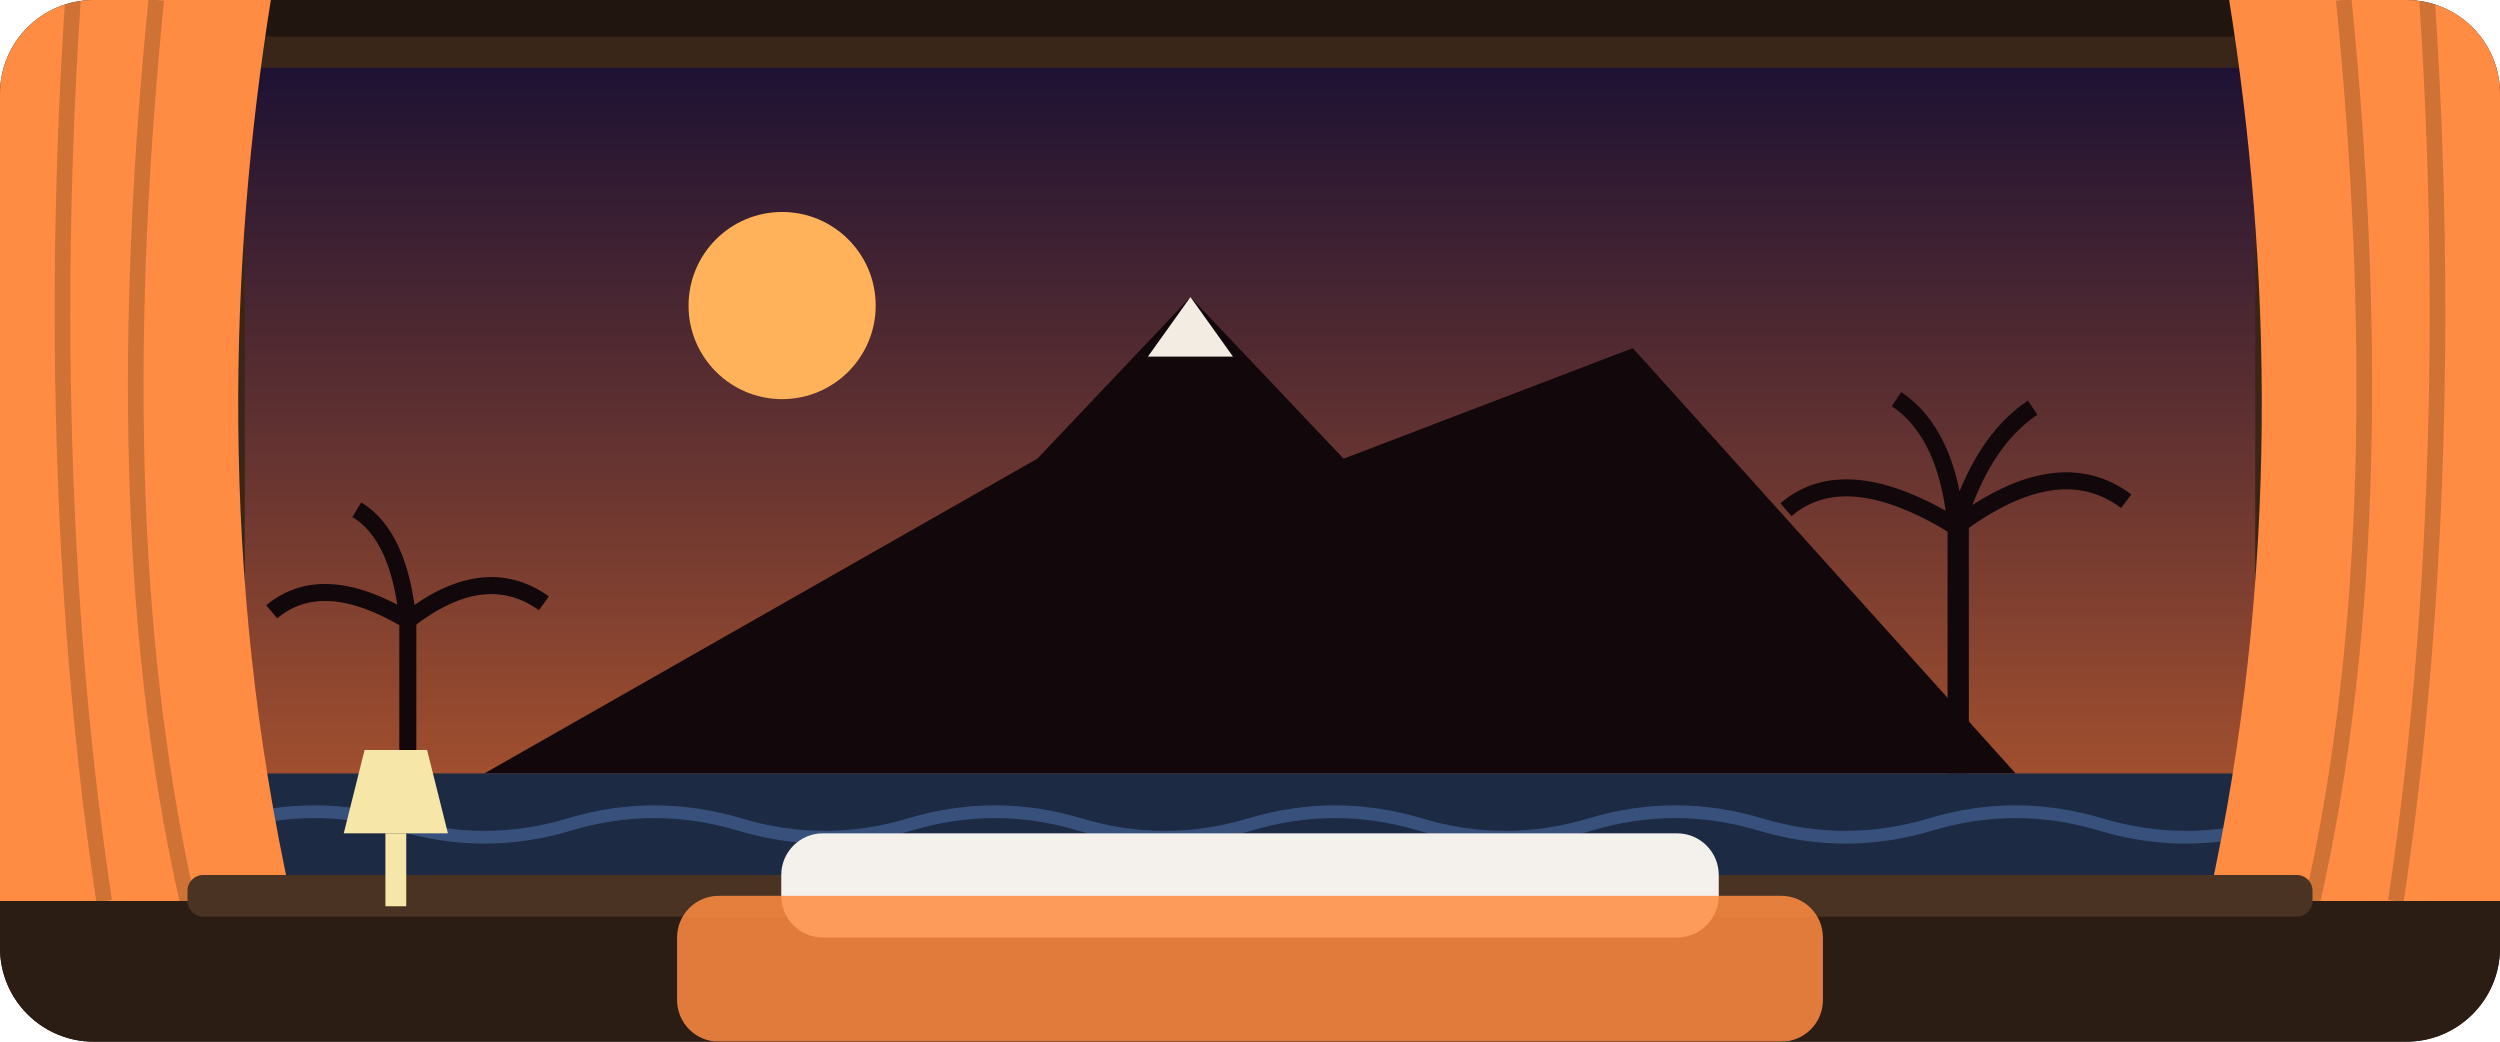
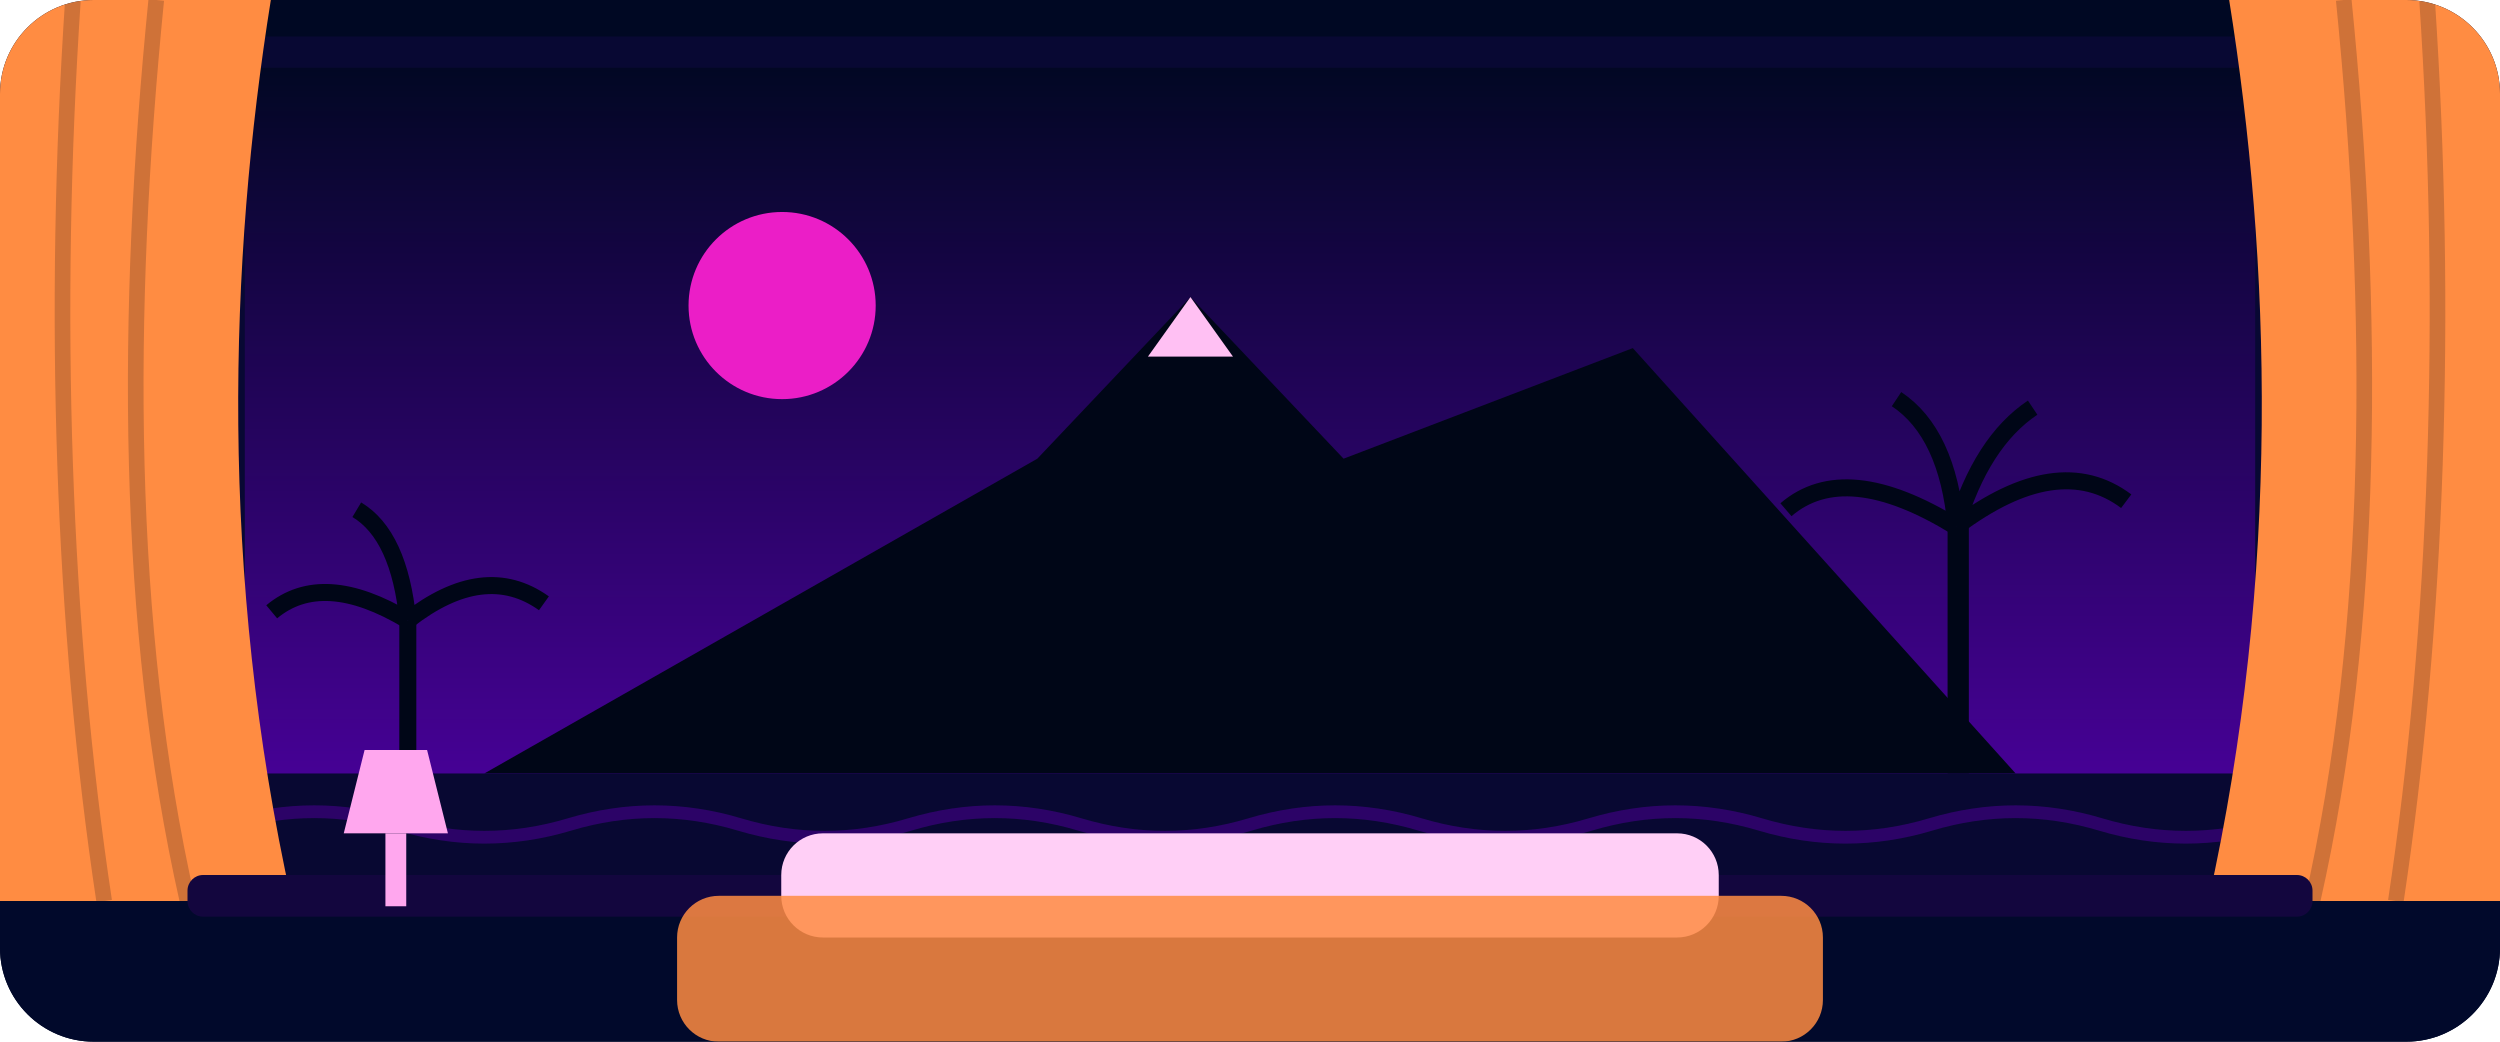
<svg xmlns="http://www.w3.org/2000/svg" viewBox="0 0 480 200" width="480" height="200">
  <defs>
    <clipPath id="c">
      <rect width="480" height="200" rx="18" />
    </clipPath>
  </defs>
  <g clip-path="url(#c)">
-     <rect width="480" height="200" fill="#20150f" />
+     <rect width="480" height="200" fill="#000823" />
    <svg x="44" y="10" width="392" height="163" viewBox="0 0 480 200" preserveAspectRatio="xMidYMax slice">
      <defs>
        <linearGradient id="sky" x1="0" y1="0" x2="0" y2="1">
-           <stop offset="0" stop-color="#1a1033" />
-           <stop offset="1" stop-color="#b85a2e" />
+           <stop offset="0" stop-color="#000721" />
+           <stop offset="1" stop-color="#5200a9" />
        </linearGradient>
      </defs>
      <rect width="480" height="200" fill="url(#sky)" />
-       <circle cx="130" cy="60" r="22" fill="#ffb25a" />
-       <g fill="#12070a">
+       <circle cx="130" cy="60" r="22" fill="#eb1ec7" />
+       <g fill="#000617">
        <path d="M60 170 L190 96 L226 58 L262 96 L330 70 L420 170 Z" />
-         <path d="M226 58 L216 72 L236 72 Z" fill="#f3ece2" />
+         <path d="M226 58 L216 72 L236 72 Z" fill="#ffc0f3" />
        <rect x="404" y="112" width="5" height="58" />
-         <path d="M406 112 Q380 96 366 108 M406 112 Q430 94 446 106 M406 112 Q404 90 392 82 M406 112 Q412 92 424 84" stroke="#12070a" stroke-width="4" fill="none" />
+         <path d="M406 112 Q380 96 366 108 M406 112 Q430 94 446 106 M406 112 Q404 90 392 82 M406 112 Q412 92 424 84" stroke="#000617" stroke-width="4" fill="none" />
        <rect x="40" y="134" width="4" height="36" />
-         <path d="M42 134 Q22 122 10 132 M42 134 Q60 120 74 130 M42 134 Q40 114 30 108" stroke="#12070a" stroke-width="4" fill="none" />
+         <path d="M42 134 Q22 122 10 132 M42 134 Q60 120 74 130 M42 134 Q40 114 30 108" stroke="#000617" stroke-width="4" fill="none" />
      </g>
-       <rect x="0" y="170" width="480" height="30" fill="#1c2a44" />
-       <path d="M0 182 q20 -6 40 0 t40 0 t40 0 t40 0 t40 0 t40 0 t40 0 t40 0 t40 0 t40 0 t40 0 t40 0" stroke="#37507c" stroke-width="3" fill="none" />
+       <rect x="0" y="170" width="480" height="30" fill="#080832" />
+       <path d="M0 182 q20 -6 40 0 t40 0 t40 0 t40 0 t40 0 t40 0 t40 0 t40 0 t40 0 t40 0 t40 0 t40 0" stroke="#2c0367" stroke-width="3" fill="none" />
    </svg>
-     <rect x="44" y="10" width="392" height="163" fill="none" stroke="#3a2618" stroke-width="6" />
+     <rect x="44" y="10" width="392" height="163" fill="none" stroke="#080833" stroke-width="6" />
    <path d="M0 0h52c-8 50-10 110 4 173H0z" fill="#ff8c42" />
    <path d="M480 0h-52c8 50 10 110-4 173h56z" fill="#ff8c42" />
-     <path d="M14 0c-4 60-2 120 6 173M30 0c-6 60-6 120 6 173M466 0c4 60 2 120-6 173M450 0c6 60 6 120-6 173" stroke="#00000030" stroke-width="3" fill="none" />
-     <rect x="0" y="173" width="480" height="27" fill="#2c1d14" />
-     <rect x="36" y="168" width="408" height="8" rx="3" fill="#4a3322" />
-     <rect x="150" y="160" width="180" height="20" rx="8" fill="#f4f1ec" />
+     <path d="M14 0c-4 60-2 120 6 173M30 0c-6 60-6 120 6 173M466 0c4 60 2 120-6 173M450 0c6 60 6 120-6 173" stroke="#00040f30" stroke-width="3" fill="none" />
+     <rect x="0" y="173" width="480" height="27" fill="#01092b" />
+     <rect x="36" y="168" width="408" height="8" rx="3" fill="#13063e" />
+     <rect x="150" y="160" width="180" height="20" rx="8" fill="#ffcff6" />
    <rect x="130" y="172" width="220" height="28" rx="8" fill="#ff8c42" opacity=".85" />
-     <path d="M66 160h20l-4-16h-12z" fill="#f6e7a8" />
-     <rect x="74" y="160" width="4" height="14" fill="#f6e7a8" />
+     <path d="M66 160h20l-4-16h-12z" fill="#ffa7ee" />
+     <rect x="74" y="160" width="4" height="14" fill="#ffa7ee" />
  </g>
</svg>
